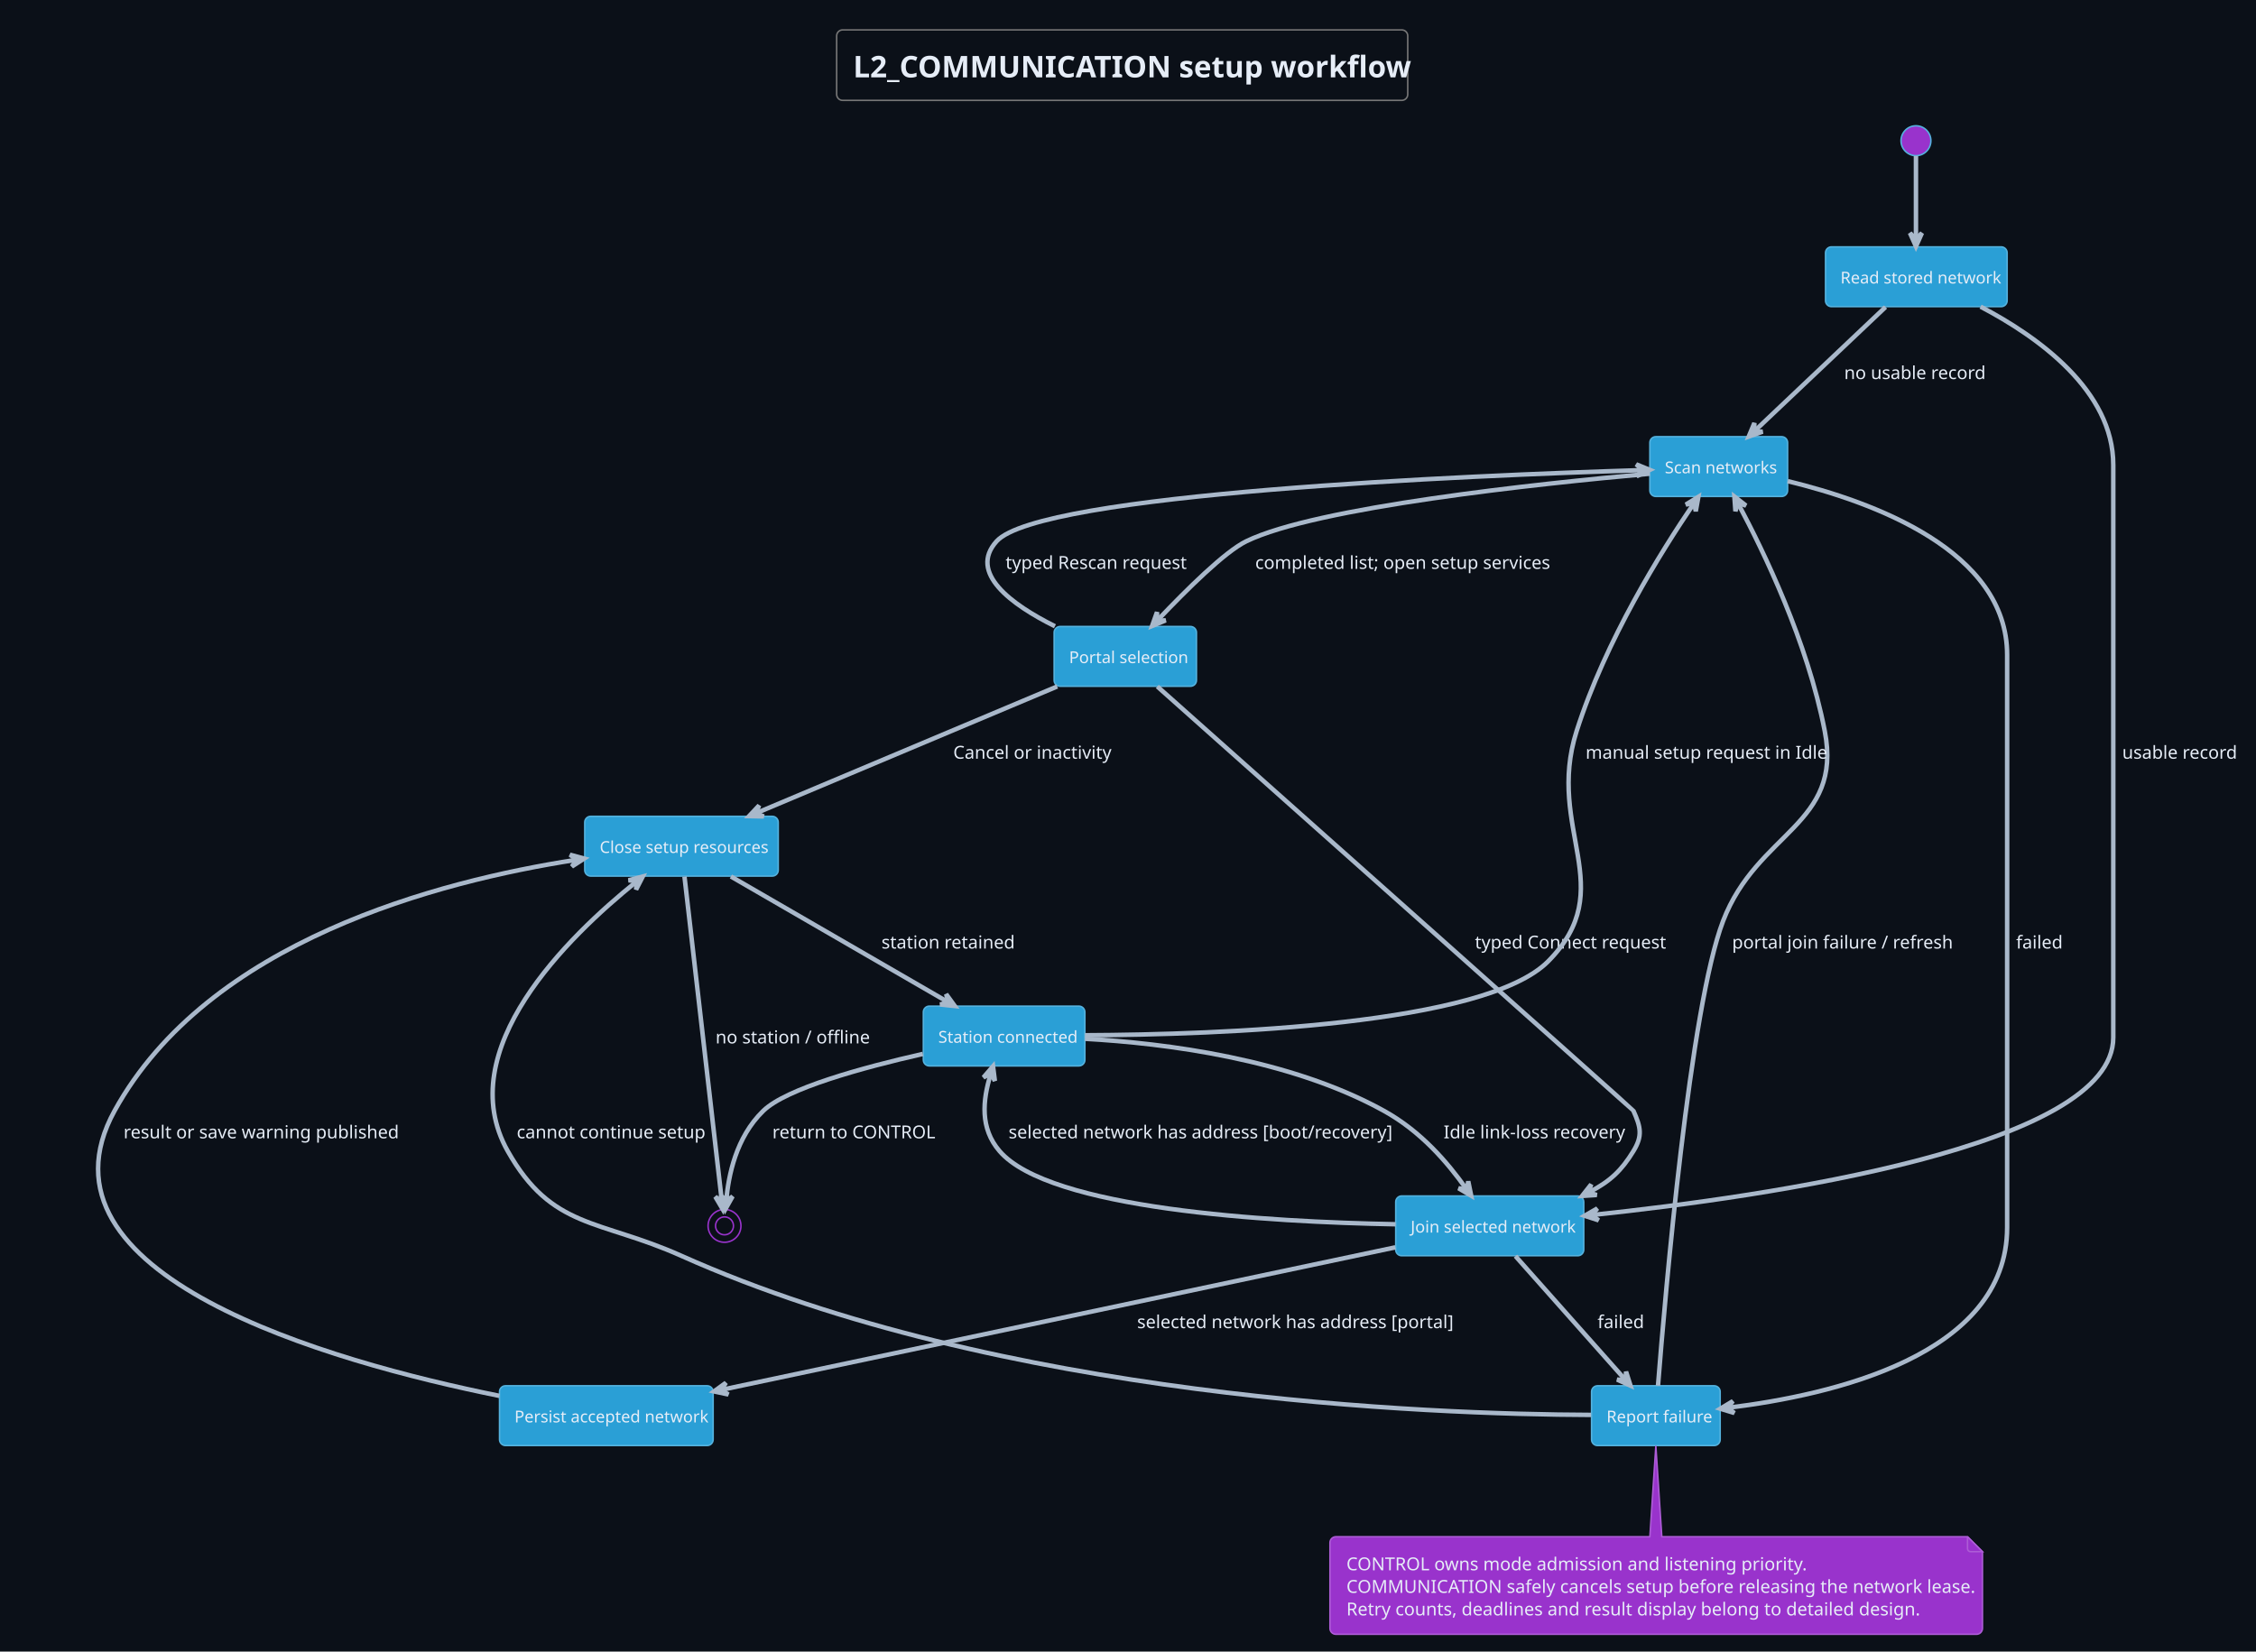
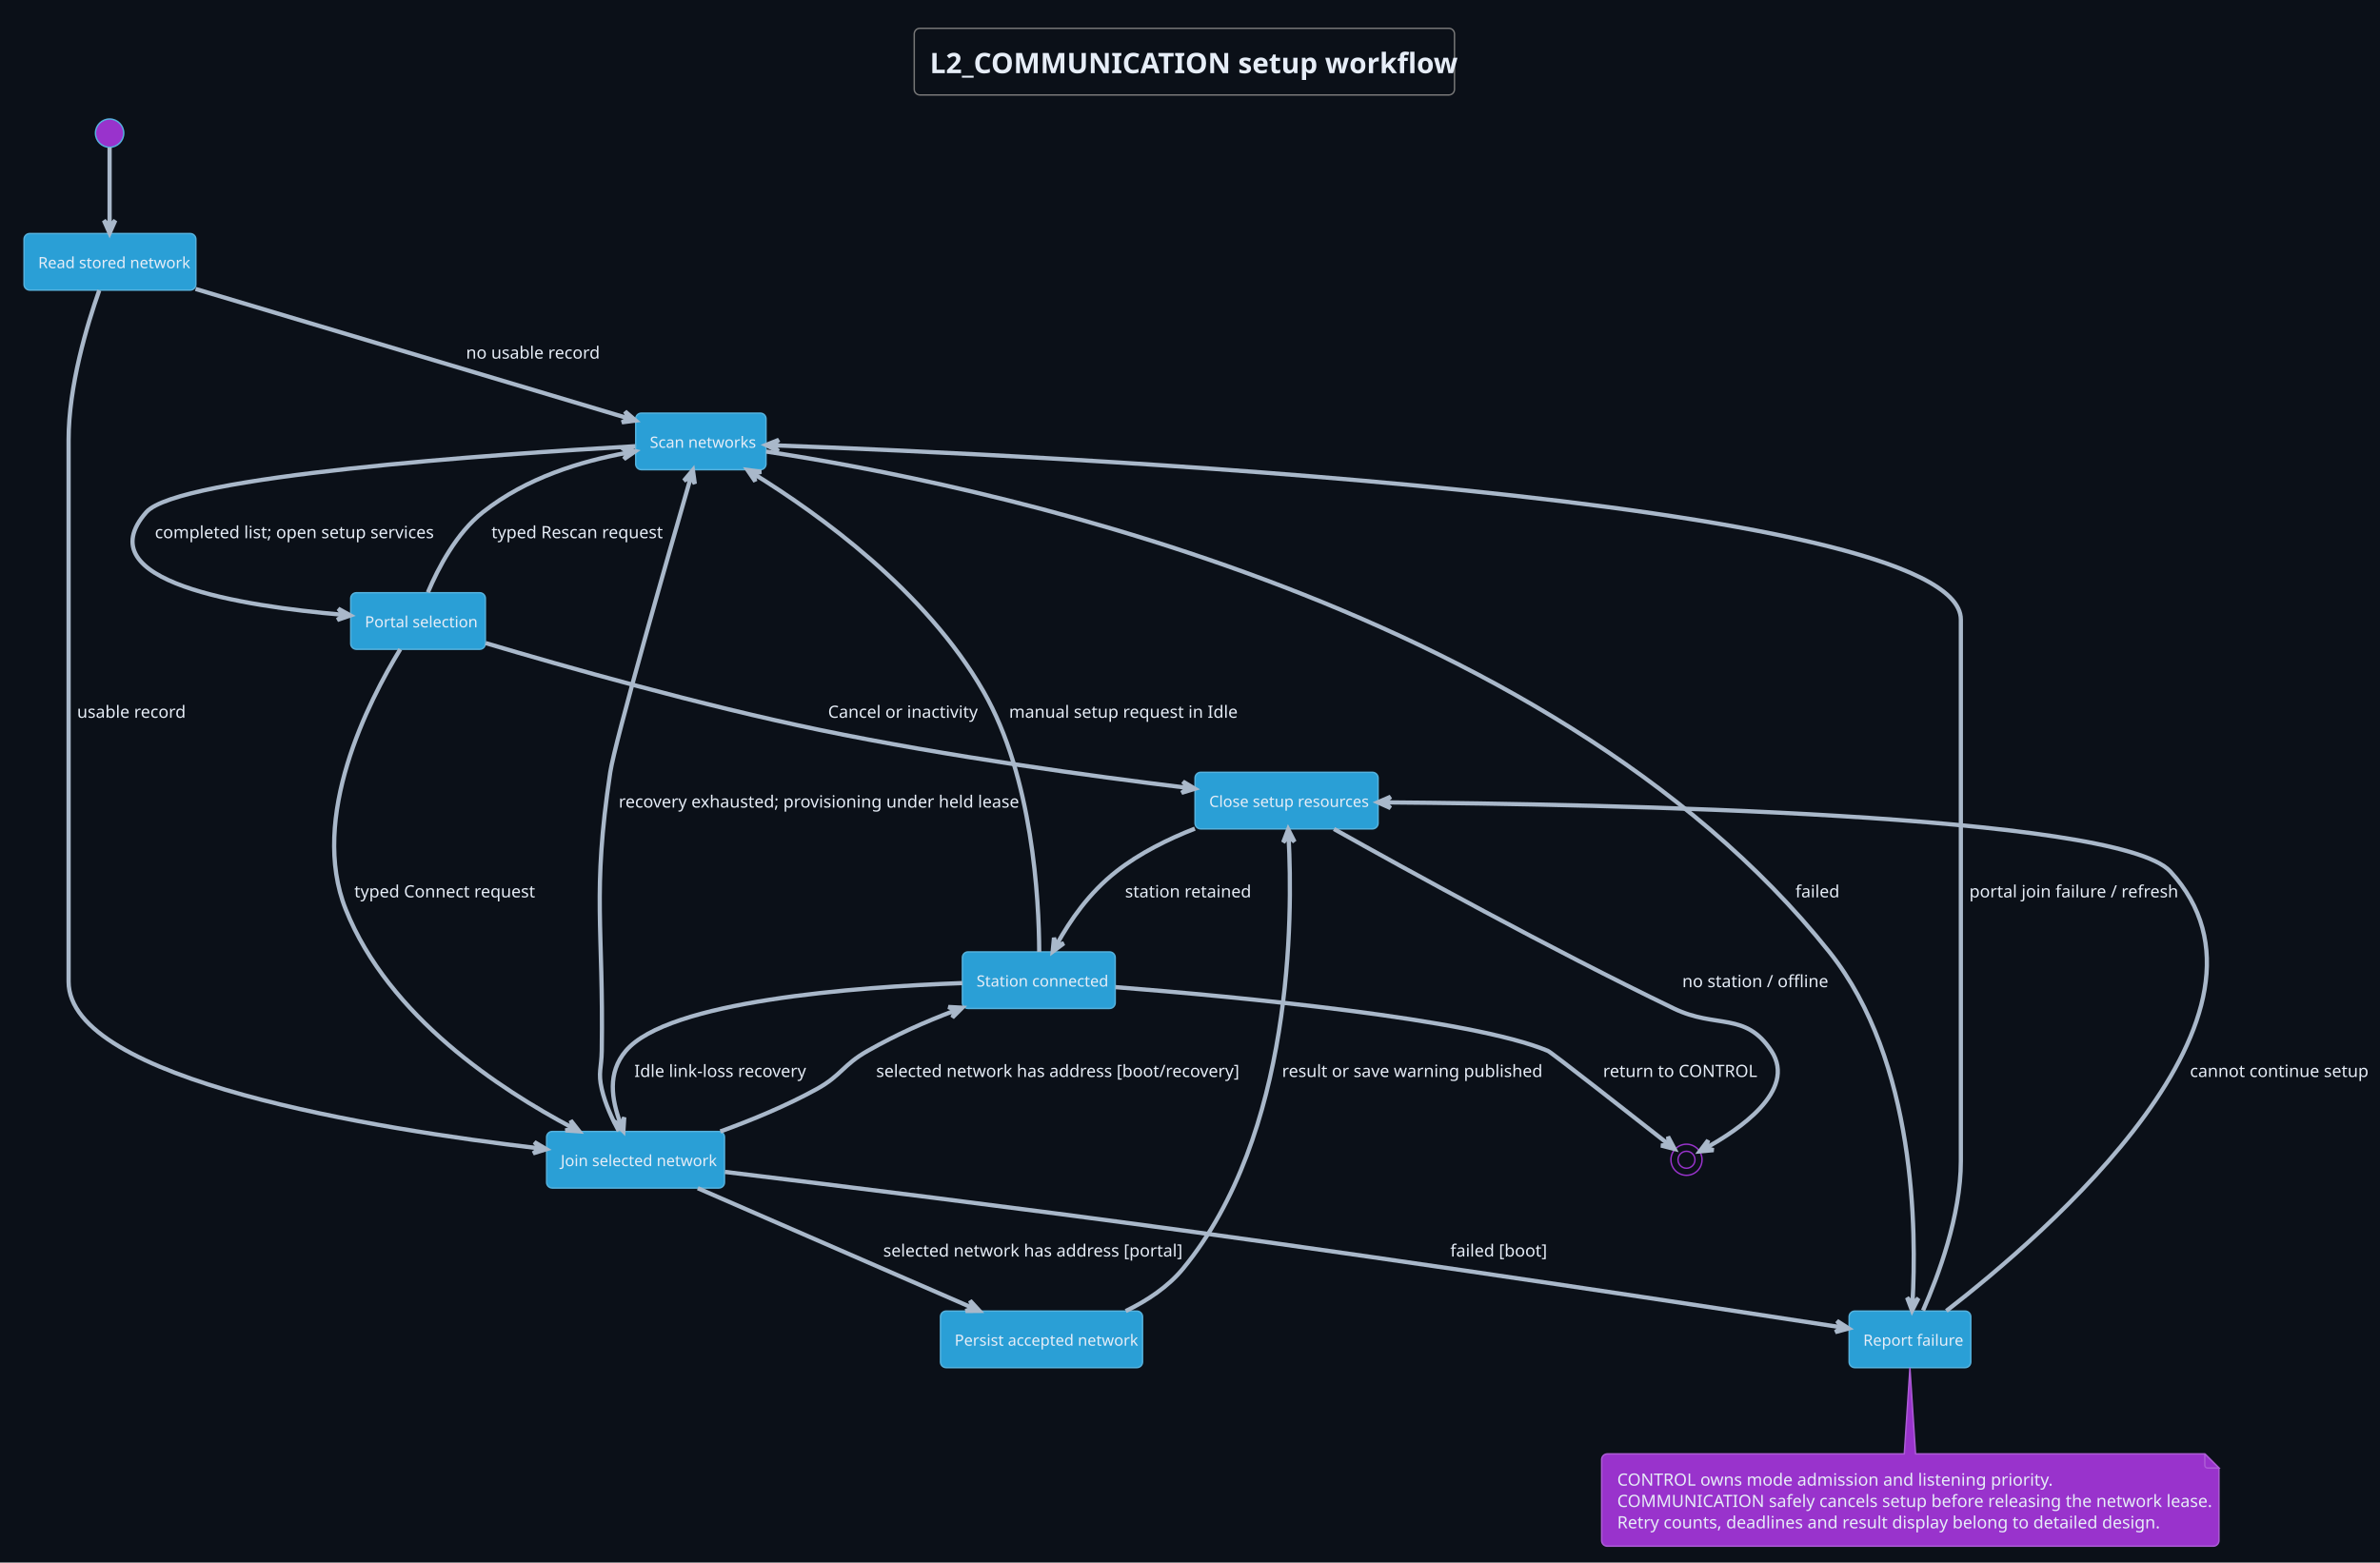
- <svg xmlns="http://www.w3.org/2000/svg" contentStyleType="text/css" data-diagram-type="STATE" height="1151.042px" preserveAspectRatio="none" style="width:1572px;height:1151px;background:#0B1018;" version="1.1" viewBox="0 0 1572 1151" width="1572.917px" zoomAndPan="magnify">
+ <svg xmlns="http://www.w3.org/2000/svg" contentStyleType="text/css" data-diagram-type="STATE" height="1151.042px" preserveAspectRatio="none" style="width:1753px;height:1151px;background:#0B1018;" version="1.1" viewBox="0 0 1753 1151" width="1753.125px" zoomAndPan="magnify">
  <defs />
  <g>
-     <rect fill="#0B1018" height="1151.042" style="stroke:none;stroke-width:1.042;" width="1572.917" x="0" y="0" />
+     <rect fill="#0B1018" height="1151.042" style="stroke:none;stroke-width:1.042;" width="1753.125" x="0" y="0" />
    <g class="title" data-source-line="7">
-       <rect fill="none" height="49.121" rx="4.167" ry="4.167" style="stroke:#777777;stroke-width:1.042;" width="397.927" x="582.994" y="20.833" />
-       <text fill="#E6EDF7" font-family="sans-serif" font-size="20.833" font-weight="bold" lengthAdjust="spacing" textLength="375.01" x="594.453" y="53.919">L2_COMMUNICATION setup workflow</text>
+       <rect fill="none" height="49.121" rx="4.167" ry="4.167" style="stroke:#777777;stroke-width:1.042;" width="397.927" x="673.392" y="20.833" />
+       <text fill="#E6EDF7" font-family="sans-serif" font-size="20.833" font-weight="bold" lengthAdjust="spacing" textLength="375.01" x="684.85" y="53.919">L2_COMMUNICATION setup workflow</text>
    </g>
-     <rect fill="#2A9FD6" height="41.667" rx="4.167" ry="4.167" style="stroke:#55B2DE;stroke-width:1.042;" width="126.56" x="1272.031" y="172.038" />
-     <text fill="#E6EDF7" font-family="sans-serif" font-size="11.458" lengthAdjust="spacing" textLength="105.727" x="1282.448" y="197.56">Read stored network</text>
-     <rect fill="#2A9FD6" height="41.667" rx="4.167" ry="4.167" style="stroke:#55B2DE;stroke-width:1.042;" width="95.984" x="1149.635" y="304.329" />
-     <text fill="#E6EDF7" font-family="sans-serif" font-size="11.458" lengthAdjust="spacing" textLength="75.151" x="1160.052" y="329.851">Scan networks</text>
-     <rect fill="#2A9FD6" height="41.667" rx="4.167" ry="4.167" style="stroke:#55B2DE;stroke-width:1.042;" width="99.173" x="734.531" y="436.621" />
-     <text fill="#E6EDF7" font-family="sans-serif" font-size="11.458" lengthAdjust="spacing" textLength="78.34" x="744.948" y="462.143">Portal selection</text>
-     <rect fill="#2A9FD6" height="41.667" rx="4.167" ry="4.167" style="stroke:#55B2DE;stroke-width:1.042;" width="131.019" x="972.552" y="833.496" />
-     <text fill="#E6EDF7" font-family="sans-serif" font-size="11.458" lengthAdjust="spacing" textLength="110.186" x="982.969" y="859.018">Join selected network</text>
-     <rect fill="#2A9FD6" height="41.667" rx="4.167" ry="4.167" style="stroke:#55B2DE;stroke-width:1.042;" width="148.844" x="348.073" y="965.788" />
-     <text fill="#E6EDF7" font-family="sans-serif" font-size="11.458" lengthAdjust="spacing" textLength="128.011" x="358.49" y="991.31">Persist accepted network</text>
-     <rect fill="#2A9FD6" height="41.667" rx="4.167" ry="4.167" style="stroke:#55B2DE;stroke-width:1.042;" width="134.835" x="407.448" y="568.913" />
-     <text fill="#E6EDF7" font-family="sans-serif" font-size="11.458" lengthAdjust="spacing" textLength="114.001" x="417.865" y="594.435">Close setup resources</text>
-     <rect fill="#2A9FD6" height="41.667" rx="4.167" ry="4.167" style="stroke:#55B2DE;stroke-width:1.042;" width="112.567" x="643.385" y="701.204" />
-     <text fill="#E6EDF7" font-family="sans-serif" font-size="11.458" lengthAdjust="spacing" textLength="91.734" x="653.802" y="726.726">Station connected</text>
-     <rect fill="#2A9FD6" height="41.667" rx="4.167" ry="4.167" style="stroke:#55B2DE;stroke-width:1.042;" width="89.617" x="1109.01" y="965.788" />
-     <text fill="#E6EDF7" font-family="sans-serif" font-size="11.458" lengthAdjust="spacing" textLength="68.784" x="1119.427" y="991.31">Report failure</text>
+     <rect fill="#2A9FD6" height="41.667" rx="4.167" ry="4.167" style="stroke:#55B2DE;stroke-width:1.042;" width="126.56" x="17.708" y="172.038" />
+     <text fill="#E6EDF7" font-family="sans-serif" font-size="11.458" lengthAdjust="spacing" textLength="105.727" x="28.125" y="197.56">Read stored network</text>
+     <rect fill="#2A9FD6" height="41.667" rx="4.167" ry="4.167" style="stroke:#55B2DE;stroke-width:1.042;" width="95.984" x="468.229" y="304.329" />
+     <text fill="#E6EDF7" font-family="sans-serif" font-size="11.458" lengthAdjust="spacing" textLength="75.151" x="478.646" y="329.851">Scan networks</text>
+     <rect fill="#2A9FD6" height="41.667" rx="4.167" ry="4.167" style="stroke:#55B2DE;stroke-width:1.042;" width="99.173" x="258.333" y="436.621" />
+     <text fill="#E6EDF7" font-family="sans-serif" font-size="11.458" lengthAdjust="spacing" textLength="78.34" x="268.75" y="462.143">Portal selection</text>
+     <rect fill="#2A9FD6" height="41.667" rx="4.167" ry="4.167" style="stroke:#55B2DE;stroke-width:1.042;" width="131.019" x="402.604" y="833.496" />
+     <text fill="#E6EDF7" font-family="sans-serif" font-size="11.458" lengthAdjust="spacing" textLength="110.186" x="413.021" y="859.018">Join selected network</text>
+     <rect fill="#2A9FD6" height="41.667" rx="4.167" ry="4.167" style="stroke:#55B2DE;stroke-width:1.042;" width="148.844" x="692.708" y="965.788" />
+     <text fill="#E6EDF7" font-family="sans-serif" font-size="11.458" lengthAdjust="spacing" textLength="128.011" x="703.125" y="991.31">Persist accepted network</text>
+     <rect fill="#2A9FD6" height="41.667" rx="4.167" ry="4.167" style="stroke:#55B2DE;stroke-width:1.042;" width="134.835" x="880.208" y="568.913" />
+     <text fill="#E6EDF7" font-family="sans-serif" font-size="11.458" lengthAdjust="spacing" textLength="114.001" x="890.625" y="594.435">Close setup resources</text>
+     <rect fill="#2A9FD6" height="41.667" rx="4.167" ry="4.167" style="stroke:#55B2DE;stroke-width:1.042;" width="112.567" x="708.854" y="701.204" />
+     <text fill="#E6EDF7" font-family="sans-serif" font-size="11.458" lengthAdjust="spacing" textLength="91.734" x="719.271" y="726.726">Station connected</text>
+     <rect fill="#2A9FD6" height="41.667" rx="4.167" ry="4.167" style="stroke:#55B2DE;stroke-width:1.042;" width="89.617" x="1361.979" y="965.788" />
+     <text fill="#E6EDF7" font-family="sans-serif" font-size="11.458" lengthAdjust="spacing" textLength="68.784" x="1372.396" y="991.31">Report failure</text>
    <g class="start_entity" data-qualified-name=".start." data-source-line="17" id="ent0002">
-       <ellipse cx="1335.052" cy="98.079" fill="#9933CC" rx="10.417" ry="10.417" style="stroke:#55B2DE;stroke-width:1.042;" />
+       <ellipse cx="80.729" cy="98.079" fill="#9933CC" rx="10.417" ry="10.417" style="stroke:#55B2DE;stroke-width:1.042;" />
    </g>
-     <g class="end_entity" data-qualified-name=".end." data-source-line="32" id="ent0018">
-       <ellipse cx="504.844" cy="854.329" fill="none" rx="11.458" ry="11.458" style="stroke:#9933CC;stroke-width:1.042;" />
-       <ellipse cx="504.844" cy="854.329" fill="none" rx="6.25" ry="6.25" style="stroke:#9933CC;stroke-width:1.042;" />
+     <g class="end_entity" data-qualified-name=".end." data-source-line="33" id="ent0019">
+       <ellipse cx="1242.188" cy="854.329" fill="none" rx="11.458" ry="11.458" style="stroke:#9933CC;stroke-width:1.042;" />
+       <ellipse cx="1242.188" cy="854.329" fill="none" rx="6.25" ry="6.25" style="stroke:#9933CC;stroke-width:1.042;" />
    </g>
-     <g class="entity" data-qualified-name="GMN2" data-source-line="37" id="ent0003">
-       <path d="M926.719,1075.163 L926.719,1134.831 A4.167,4.167 0 0 0 930.885,1138.997 L1377.237,1138.997 A4.167,4.167 0 0 0 1381.404,1134.831 L1381.404,1081.413 L1370.987,1070.996 L1157.969,1070.996 L1153.802,1007.631 L1149.635,1070.996 L930.885,1070.996 A4.167,4.167 0 0 0 926.719,1075.163" fill="#9933CC" style="stroke:#AD5CD6;stroke-width:1.042;" />
-       <path d="M1370.987,1070.996 L1370.987,1079.329 A2.083,2.083 0 0 0 1373.071,1081.413 L1381.404,1081.413 L1370.987,1070.996" fill="#9933CC" style="stroke:#AD5CD6;stroke-width:1.042;" />
-       <text fill="#E6EDF7" font-family="sans-serif" font-size="12.5" lengthAdjust="spacing" textLength="306.372" x="938.177" y="1094.389">CONTROL owns mode admission and listening priority.</text>
-       <text fill="#E6EDF7" font-family="sans-serif" font-size="12.5" lengthAdjust="spacing" textLength="422.394" x="938.177" y="1110.111">COMMUNICATION safely cancels setup before releasing the network lease.</text>
-       <text fill="#E6EDF7" font-family="sans-serif" font-size="12.5" lengthAdjust="spacing" textLength="377.325" x="938.177" y="1125.834">Retry counts, deadlines and result display belong to detailed design.</text>
+     <g class="entity" data-qualified-name="GMN2" data-source-line="38" id="ent0003">
+       <path d="M1179.688,1075.163 L1179.688,1134.831 A4.167,4.167 0 0 0 1183.854,1138.997 L1630.206,1138.997 A4.167,4.167 0 0 0 1634.373,1134.831 L1634.373,1081.413 L1623.956,1070.996 L1410.938,1070.996 L1406.771,1007.631 L1402.604,1070.996 L1183.854,1070.996 A4.167,4.167 0 0 0 1179.688,1075.163" fill="#9933CC" style="stroke:#AD5CD6;stroke-width:1.042;" />
+       <path d="M1623.956,1070.996 L1623.956,1079.329 A2.083,2.083 0 0 0 1626.04,1081.413 L1634.373,1081.413 L1623.956,1070.996" fill="#9933CC" style="stroke:#AD5CD6;stroke-width:1.042;" />
+       <text fill="#E6EDF7" font-family="sans-serif" font-size="12.5" lengthAdjust="spacing" textLength="306.372" x="1191.146" y="1094.389">CONTROL owns mode admission and listening priority.</text>
+       <text fill="#E6EDF7" font-family="sans-serif" font-size="12.5" lengthAdjust="spacing" textLength="422.394" x="1191.146" y="1110.111">COMMUNICATION safely cancels setup before releasing the network lease.</text>
+       <text fill="#E6EDF7" font-family="sans-serif" font-size="12.5" lengthAdjust="spacing" textLength="377.325" x="1191.146" y="1125.834">Retry counts, deadlines and result display belong to detailed design.</text>
    </g>
    <g class="link" data-entity-1="ent0002" data-entity-2="ent0002" data-link-type="dependency" data-source-line="17" id="lnk3">
-       <path d="M1335.052,108.694 C1335.052,123.496 1335.052,146.017 1335.052,165.517" fill="none" id="*start*-to-Boot" style="stroke:#A9B8CA;stroke-width:3.125;" />
-       <polygon fill="#A9B8CA" points="1335.052,171.767,1339.219,162.392,1335.052,166.559,1330.885,162.392,1335.052,171.767" style="stroke:#A9B8CA;stroke-width:3.125;" />
+       <path d="M80.729,108.694 C80.729,123.496 80.729,146.017 80.729,165.517" fill="none" id="*start*-to-Boot" style="stroke:#A9B8CA;stroke-width:3.125;" />
+       <polygon fill="#A9B8CA" points="80.729,171.767,84.896,162.392,80.729,166.559,76.562,162.392,80.729,171.767" style="stroke:#A9B8CA;stroke-width:3.125;" />
    </g>
    <g class="link" data-entity-1="ent0002" data-entity-2="ent0005" data-link-type="dependency" data-source-line="18" id="lnk4">
-       <path d="M1380.073,213.715 C1420.177,234.756 1472.552,272.173 1472.552,324.121 C1472.552,324.121 1472.552,324.121 1472.552,723.079 C1472.552,799.048 1231.882,833.818 1110.361,846.662" fill="none" id="Boot-to-Join" style="stroke:#A9B8CA;stroke-width:3.125;" />
-       <polygon fill="#A9B8CA" points="1104.146,847.319,1113.907,850.477,1109.325,846.772,1113.031,842.19,1104.146,847.319" style="stroke:#A9B8CA;stroke-width:3.125;" />
-       <text fill="#E6EDF7" font-family="sans-serif" font-size="12.5" lengthAdjust="spacing" textLength="75.739" x="1478.802" y="528.764">usable record</text>
+       <path d="M73.104,213.881 C64.156,239.152 50.521,284.204 50.521,324.121 C50.521,324.121 50.521,324.121 50.521,723.079 C50.521,795.902 278.668,831.951 396.293,845.826" fill="none" id="Boot-to-Join" style="stroke:#A9B8CA;stroke-width:3.125;" />
+       <polygon fill="#A9B8CA" points="402.5,846.559,393.678,841.322,397.327,845.948,392.701,849.598,402.5,846.559" style="stroke:#A9B8CA;stroke-width:3.125;" />
+       <text fill="#E6EDF7" font-family="sans-serif" font-size="12.5" lengthAdjust="spacing" textLength="75.739" x="56.771" y="528.764">usable record</text>
    </g>
    <g class="link" data-entity-1="ent0002" data-entity-2="ent0003" data-link-type="dependency" data-source-line="19" id="lnk5">
-       <path d="M1313.865,213.975 C1287.958,238.517 1248.892,275.5 1223.069,299.959" fill="none" id="Boot-to-Scan" style="stroke:#A9B8CA;stroke-width:3.125;" />
-       <polygon fill="#A9B8CA" points="1218.531,304.257,1228.203,300.835,1222.313,300.675,1222.473,294.784,1218.531,304.257" style="stroke:#A9B8CA;stroke-width:3.125;" />
-       <text fill="#E6EDF7" font-family="sans-serif" font-size="12.5" lengthAdjust="spacing" textLength="93.115" x="1285.052" y="264.18">no usable record</text>
+       <path d="M144.042,212.85 C232.021,239.152 383.314,284.392 462.221,307.997" fill="none" id="Boot-to-Scan" style="stroke:#A9B8CA;stroke-width:3.125;" />
+       <polygon fill="#A9B8CA" points="468.208,309.788,460.421,303.109,463.219,308.295,458.033,311.093,468.208,309.788" style="stroke:#A9B8CA;stroke-width:3.125;" />
+       <text fill="#E6EDF7" font-family="sans-serif" font-size="12.5" lengthAdjust="spacing" textLength="93.115" x="343.229" y="264.18">no usable record</text>
    </g>
    <g class="link" data-entity-1="ent0003" data-entity-2="ent0004" data-link-type="dependency" data-source-line="20" id="lnk6">
-       <path d="M1149.615,330.132 C1070.635,337.194 917.052,353.517 868.385,377.246 C853.49,384.507 827.05,410.772 807.081,431.741" fill="none" id="Scan-to-Portal" style="stroke:#A9B8CA;stroke-width:3.125;" />
-       <polygon fill="#A9B8CA" points="802.771,436.267,812.253,432.351,806.363,432.495,806.219,426.604,802.771,436.267" style="stroke:#A9B8CA;stroke-width:3.125;" />
-       <text fill="#E6EDF7" font-family="sans-serif" font-size="12.5" lengthAdjust="spacing" textLength="194.543" x="874.635" y="396.472">completed list; open setup services</text>
+       <path d="M467.927,328.704 C365.031,334.538 131.333,350.6 107.812,377.246 C62.396,428.684 178.992,446.533 251.94,452.814" fill="none" id="Scan-to-Portal" style="stroke:#A9B8CA;stroke-width:3.125;" />
+       <polygon fill="#A9B8CA" points="258.167,453.35,249.184,448.395,252.977,452.903,248.469,456.697,258.167,453.35" style="stroke:#A9B8CA;stroke-width:3.125;" />
+       <text fill="#E6EDF7" font-family="sans-serif" font-size="12.5" lengthAdjust="spacing" textLength="194.543" x="114.062" y="396.472">completed list; open setup services</text>
    </g>
    <g class="link" data-entity-1="ent0004" data-entity-2="ent0003" data-link-type="dependency" data-source-line="22" id="lnk8">
-       <path d="M735.104,436.465 C704.604,421.236 674.594,399.194 694.427,377.246 C724.635,343.819 1023.576,331.376 1143.388,327.678" fill="none" id="Portal-to-Scan" style="stroke:#A9B8CA;stroke-width:3.125;" />
-       <polygon fill="#A9B8CA" points="1149.635,327.486,1140.136,323.61,1144.43,327.646,1140.393,331.94,1149.635,327.486" style="stroke:#A9B8CA;stroke-width:3.125;" />
-       <text fill="#E6EDF7" font-family="sans-serif" font-size="12.5" lengthAdjust="spacing" textLength="121.6" x="700.677" y="396.472">typed Rescan request</text>
+       <path d="M315.167,436.361 C322.729,418.423 336.167,392.652 355.729,377.246 C388.208,351.652 427.659,339.907 461.93,333.49" fill="none" id="Portal-to-Scan" style="stroke:#A9B8CA;stroke-width:3.125;" />
+       <polygon fill="#A9B8CA" points="468.073,332.34,458.091,329.97,462.954,333.298,459.625,338.161,468.073,332.34" style="stroke:#A9B8CA;stroke-width:3.125;" />
+       <text fill="#E6EDF7" font-family="sans-serif" font-size="12.5" lengthAdjust="spacing" textLength="121.6" x="361.979" y="396.472">typed Rescan request</text>
    </g>
    <g class="link" data-entity-1="ent0004" data-entity-2="ent0005" data-link-type="dependency" data-source-line="21" id="lnk7">
-       <path d="M806.417,478.434 C884.198,547.663 1137.885,773.486 1138.177,774.121 C1143.292,785.527 1144.708,791.59 1138.177,802.246 C1129.833,815.881 1122.101,823.101 1107.924,830.58" fill="none" id="Portal-to-Join" style="stroke:#A9B8CA;stroke-width:3.125;" />
-       <polygon fill="#A9B8CA" points="1102.396,833.496,1112.632,832.807,1107.002,831.066,1108.744,825.436,1102.396,833.496" style="stroke:#A9B8CA;stroke-width:3.125;" />
-       <text fill="#E6EDF7" font-family="sans-serif" font-size="12.5" lengthAdjust="spacing" textLength="125.775" x="1027.76" y="661.056">typed Connect request</text>
+       <path d="M294.812,478.288 C271.521,516.381 227.552,602.131 254.688,669.954 C286.365,749.121 368.551,802.61 421.186,830.516" fill="none" id="Portal-to-Join" style="stroke:#A9B8CA;stroke-width:3.125;" />
+       <polygon fill="#A9B8CA" points="426.708,833.444,420.377,825.371,422.107,831.004,416.474,832.734,426.708,833.444" style="stroke:#A9B8CA;stroke-width:3.125;" />
+       <text fill="#E6EDF7" font-family="sans-serif" font-size="12.5" lengthAdjust="spacing" textLength="125.775" x="260.938" y="661.056">typed Connect request</text>
    </g>
    <g class="link" data-entity-1="ent0004" data-entity-2="ent0007" data-link-type="dependency" data-source-line="23" id="lnk9">
-       <path d="M736.688,478.413 C678.458,502.923 585.938,541.864 527.709,566.364" fill="none" id="Portal-to-Close" style="stroke:#A9B8CA;stroke-width:3.125;" />
-       <polygon fill="#A9B8CA" points="521.948,568.788,532.205,568.992,526.749,566.768,528.973,561.311,521.948,568.788" style="stroke:#A9B8CA;stroke-width:3.125;" />
-       <text fill="#E6EDF7" font-family="sans-serif" font-size="12.5" lengthAdjust="spacing" textLength="104.901" x="664.219" y="528.764">Cancel or inactivity</text>
+       <path d="M357.646,473.704 C416.115,491.1 516.188,519.527 603.646,537.663 C698.906,557.413 804.337,571.782 873.931,580.261" fill="none" id="Portal-to-Close" style="stroke:#A9B8CA;stroke-width:3.125;" />
+       <polygon fill="#A9B8CA" points="880.135,581.017,871.333,575.747,874.965,580.387,870.325,584.019,880.135,581.017" style="stroke:#A9B8CA;stroke-width:3.125;" />
+       <text fill="#E6EDF7" font-family="sans-serif" font-size="12.5" lengthAdjust="spacing" textLength="104.901" x="609.896" y="528.764">Cancel or inactivity</text>
    </g>
    <g class="link" data-entity-1="ent0005" data-entity-2="ent0006" data-link-type="dependency" data-source-line="24" id="lnk10">
-       <path d="M972.292,869.309 C856.906,893.715 625.104,942.734 503.615,968.432" fill="none" id="Join-to-Save" style="stroke:#A9B8CA;stroke-width:3.125;" />
-       <polygon fill="#A9B8CA" points="497.5,969.725,507.534,971.862,502.596,968.647,505.81,963.709,497.5,969.725" style="stroke:#A9B8CA;stroke-width:3.125;" />
-       <text fill="#E6EDF7" font-family="sans-serif" font-size="12.5" lengthAdjust="spacing" textLength="207.056" x="792.344" y="925.639">selected network has address [portal]</text>
+       <path d="M513.958,875.288 C570.229,899.798 659.468,938.667 715.728,963.167" fill="none" id="Join-to-Save" style="stroke:#A9B8CA;stroke-width:3.125;" />
+       <polygon fill="#A9B8CA" points="721.458,965.663,714.527,958.1,716.683,963.583,711.199,965.74,721.458,965.663" style="stroke:#A9B8CA;stroke-width:3.125;" />
+       <text fill="#E6EDF7" font-family="sans-serif" font-size="12.5" lengthAdjust="spacing" textLength="207.056" x="650.521" y="925.639">selected network has address [portal]</text>
    </g>
    <g class="link" data-entity-1="ent0005" data-entity-2="ent0008" data-link-type="dependency" data-source-line="25" id="lnk11">
-       <path d="M972.427,853.225 C883.354,851.59 731.406,842.736 696.51,802.246 C682.677,786.204 684.821,766.793 690.154,749.105" fill="none" id="Join-to-Connected" style="stroke:#A9B8CA;stroke-width:3.125;" />
-       <polygon fill="#A9B8CA" points="691.958,743.121,685.263,750.894,690.455,748.108,693.241,753.3,691.958,743.121" style="stroke:#A9B8CA;stroke-width:3.125;" />
-       <text fill="#E6EDF7" font-family="sans-serif" font-size="12.5" lengthAdjust="spacing" textLength="251.52" x="702.76" y="793.347">selected network has address [boot/recovery]</text>
+       <path d="M530.562,833.486 C553.521,825.152 579.323,814.527 601.562,802.246 C619.802,792.173 620.927,784.371 639.062,774.121 C660.958,761.756 680.61,753.083 702.913,744.552" fill="none" id="Join-to-Connected" style="stroke:#A9B8CA;stroke-width:3.125;" />
+       <polygon fill="#A9B8CA" points="708.75,742.319,698.505,741.777,703.885,744.18,701.482,749.56,708.75,742.319" style="stroke:#A9B8CA;stroke-width:3.125;" />
+       <text fill="#E6EDF7" font-family="sans-serif" font-size="12.5" lengthAdjust="spacing" textLength="251.52" x="645.312" y="793.347">selected network has address [boot/recovery]</text>
    </g>
-     <g class="link" data-entity-1="ent0008" data-entity-2="ent0005" data-link-type="dependency" data-source-line="33" id="lnk20">
-       <path d="M755.979,723.965 C812.01,727.059 898.812,737.965 964.219,774.121 C990.062,788.402 1008.391,809.856 1021.516,828.252" fill="none" id="Connected-to-Join" style="stroke:#A9B8CA;stroke-width:3.125;" />
-       <polygon fill="#A9B8CA" points="1025.146,833.34,1023.093,823.288,1022.121,829.1,1016.309,828.128,1025.146,833.34" style="stroke:#A9B8CA;stroke-width:3.125;" />
-       <text fill="#E6EDF7" font-family="sans-serif" font-size="12.5" lengthAdjust="spacing" textLength="120.178" x="1005.885" y="793.347">Idle link-loss recovery</text>
+     <g class="link" data-entity-1="ent0008" data-entity-2="ent0005" data-link-type="dependency" data-source-line="34" id="lnk21">
+       <path d="M708.833,724.173 C629.792,727.048 492.062,737.329 460.938,774.121 C447.208,790.35 450.473,809.841 456.973,827.466" fill="none" id="Connected-to-Join" style="stroke:#A9B8CA;stroke-width:3.125;" />
+       <polygon fill="#A9B8CA" points="459.135,833.329,459.801,823.092,457.333,828.443,451.982,825.975,459.135,833.329" style="stroke:#A9B8CA;stroke-width:3.125;" />
+       <text fill="#E6EDF7" font-family="sans-serif" font-size="12.5" lengthAdjust="spacing" textLength="120.178" x="467.188" y="793.347">Idle link-loss recovery</text>
    </g>
-     <g class="link" data-entity-1="ent0005" data-entity-2="ent0009" data-link-type="dependency" data-source-line="26" id="lnk12">
-       <path d="M1055.99,875.434 C1077.781,899.975 1110.299,936.582 1132.007,961.04" fill="none" id="Join-to-Failure" style="stroke:#A9B8CA;stroke-width:3.125;" />
-       <polygon fill="#A9B8CA" points="1136.156,965.715,1133.049,955.937,1132.699,961.819,1126.817,961.469,1136.156,965.715" style="stroke:#A9B8CA;stroke-width:3.125;" />
-       <text fill="#E6EDF7" font-family="sans-serif" font-size="12.5" lengthAdjust="spacing" textLength="29.883" x="1113.177" y="925.639">failed</text>
+     <g class="link" data-entity-1="ent0005" data-entity-2="ent0003" data-link-type="dependency" data-source-line="26" id="lnk12">
+       <path d="M455.771,833.225 C450.823,824.131 445.729,813.017 443.229,802.246 C440.406,790.069 443.042,786.621 443.229,774.121 C444.615,682.881 435.906,659.142 449.479,568.913 C452.854,546.444 493.027,406.261 508.621,352.24" fill="none" id="Join-to-Scan" style="stroke:#A9B8CA;stroke-width:3.125;" />
+       <polygon fill="#A9B8CA" points="510.354,346.236,503.751,354.087,508.91,351.24,511.757,356.399,510.354,346.236" style="stroke:#A9B8CA;stroke-width:3.125;" />
+       <text fill="#E6EDF7" font-family="sans-serif" font-size="12.5" lengthAdjust="spacing" textLength="278.644" x="455.729" y="594.91">recovery exhausted; provisioning under held lease</text>
    </g>
-     <g class="link" data-entity-1="ent0003" data-entity-2="ent0009" data-link-type="dependency" data-source-line="27" id="lnk13">
-       <path d="M1245.708,335.329 C1305.177,349.715 1398.594,383.85 1398.594,456.413 C1398.594,456.413 1398.594,456.413 1398.594,855.371 C1398.594,944.902 1275.568,972.305 1204.901,981.013" fill="none" id="Scan-to-Failure" style="stroke:#A9B8CA;stroke-width:3.125;" />
-       <polygon fill="#A9B8CA" points="1198.698,981.777,1208.512,984.766,1203.867,981.14,1207.493,976.495,1198.698,981.777" style="stroke:#A9B8CA;stroke-width:3.125;" />
-       <text fill="#E6EDF7" font-family="sans-serif" font-size="12.5" lengthAdjust="spacing" textLength="29.883" x="1404.844" y="661.056">failed</text>
+     <g class="link" data-entity-1="ent0005" data-entity-2="ent0009" data-link-type="dependency" data-source-line="27" id="lnk13">
+       <path d="M533.917,863.267 C613.76,872.954 752.542,890.111 871.354,906.413 C1053.354,931.381 1263.448,963.428 1355.511,977.636" fill="none" id="Join-to-Failure" style="stroke:#A9B8CA;stroke-width:3.125;" />
+       <polygon fill="#A9B8CA" points="1361.688,978.59,1353.058,973.042,1356.54,977.795,1351.787,981.278,1361.688,978.59" style="stroke:#A9B8CA;stroke-width:3.125;" />
+       <text fill="#E6EDF7" font-family="sans-serif" font-size="12.5" lengthAdjust="spacing" textLength="64.63" x="1068.229" y="925.639">failed [boot]</text>
    </g>
-     <g class="link" data-entity-1="ent0009" data-entity-2="ent0003" data-link-type="dependency" data-source-line="29" id="lnk15">
-       <path d="M1155.312,965.715 C1160.344,901.777 1177.594,701.996 1200.677,641.829 C1224.562,579.559 1284.219,575.006 1271.51,509.538 C1259.375,447.038 1228.937,384.367 1211.468,351.555" fill="none" id="Failure-to-Scan" style="stroke:#A9B8CA;stroke-width:3.125;" />
-       <polygon fill="#A9B8CA" points="1208.531,346.038,1209.259,356.271,1210.979,350.635,1216.615,352.355,1208.531,346.038" style="stroke:#A9B8CA;stroke-width:3.125;" />
-       <text fill="#E6EDF7" font-family="sans-serif" font-size="12.5" lengthAdjust="spacing" textLength="141.04" x="1206.927" y="661.056">portal join failure / refresh</text>
+     <g class="link" data-entity-1="ent0003" data-entity-2="ent0009" data-link-type="dependency" data-source-line="28" id="lnk14">
+       <path d="M564.344,332.611 C708.448,354.434 1138.844,439.736 1347.396,701.204 C1411.708,781.84 1411.506,908.87 1408.683,959.235" fill="none" id="Scan-to-Failure" style="stroke:#A9B8CA;stroke-width:3.125;" />
+       <polygon fill="#A9B8CA" points="1408.333,965.475,1413.018,956.348,1408.625,960.275,1404.698,955.882,1408.333,965.475" style="stroke:#A9B8CA;stroke-width:3.125;" />
+       <text fill="#E6EDF7" font-family="sans-serif" font-size="12.5" lengthAdjust="spacing" textLength="29.883" x="1322.396" y="661.056">failed</text>
    </g>
-     <g class="link" data-entity-1="ent0006" data-entity-2="ent0007" data-link-type="dependency" data-source-line="28" id="lnk14">
-       <path d="M348.01,972.829 C229.26,948.84 16.667,888.777 79.844,774.121 C145.219,655.486 306.418,614.064 400.908,599.314" fill="none" id="Save-to-Close" style="stroke:#A9B8CA;stroke-width:3.125;" />
-       <polygon fill="#A9B8CA" points="407.083,598.35,397.178,595.679,401.937,599.154,398.463,603.913,407.083,598.35" style="stroke:#A9B8CA;stroke-width:3.125;" />
-       <text fill="#E6EDF7" font-family="sans-serif" font-size="12.5" lengthAdjust="spacing" textLength="179.266" x="86.094" y="793.347">result or save warning published</text>
+     <g class="link" data-entity-1="ent0009" data-entity-2="ent0003" data-link-type="dependency" data-source-line="30" id="lnk16">
+       <path d="M1416.427,965.35 C1427.542,940.184 1444.271,895.6 1444.271,855.371 C1444.271,456.413 1444.271,456.413 1444.271,456.413 C1444.271,366.621 760.391,335.092 570.34,328.05" fill="none" id="Failure-to-Scan" style="stroke:#A9B8CA;stroke-width:3.125;" />
+       <polygon fill="#A9B8CA" points="564.094,327.819,573.308,332.33,569.298,328.012,573.617,324.002,564.094,327.819" style="stroke:#A9B8CA;stroke-width:3.125;" />
+       <text fill="#E6EDF7" font-family="sans-serif" font-size="12.5" lengthAdjust="spacing" textLength="141.04" x="1450.521" y="661.056">portal join failure / refresh</text>
    </g>
-     <g class="link" data-entity-1="ent0009" data-entity-2="ent0007" data-link-type="dependency" data-source-line="30" id="lnk16">
-       <path d="M1108.646,986.09 C996.271,985.725 697.062,974.736 474.635,875.163 C417.385,849.538 384.635,856.871 353.802,802.246 C314,731.736 396.488,652.315 443.041,614.783" fill="none" id="Failure-to-Close" style="stroke:#A9B8CA;stroke-width:3.125;" />
-       <polygon fill="#A9B8CA" points="447.906,610.861,437.993,613.501,443.852,614.13,443.223,619.989,447.906,610.861" style="stroke:#A9B8CA;stroke-width:3.125;" />
-       <text fill="#E6EDF7" font-family="sans-serif" font-size="12.5" lengthAdjust="spacing" textLength="122.314" x="360.052" y="793.347">cannot continue setup</text>
+     <g class="link" data-entity-1="ent0006" data-entity-2="ent0007" data-link-type="dependency" data-source-line="29" id="lnk15">
+       <path d="M829.156,965.777 C844.802,958.184 860.292,947.986 871.354,934.538 C952.698,835.652 952.159,674.644 949.159,617.144" fill="none" id="Save-to-Close" style="stroke:#A9B8CA;stroke-width:3.125;" />
+       <polygon fill="#A9B8CA" points="948.833,610.902,945.161,620.482,949.105,616.104,953.483,620.048,948.833,610.902" style="stroke:#A9B8CA;stroke-width:3.125;" />
+       <text fill="#E6EDF7" font-family="sans-serif" font-size="12.5" lengthAdjust="spacing" textLength="179.266" x="944.271" y="793.347">result or save warning published</text>
    </g>
-     <g class="link" data-entity-1="ent0007" data-entity-2="ent0008" data-link-type="dependency" data-source-line="31" id="lnk17">
-       <path d="M509.302,610.85 C551.698,635.392 617.632,673.543 659.893,698.001" fill="none" id="Close-to-Connected" style="stroke:#A9B8CA;stroke-width:3.125;" />
-       <polygon fill="#A9B8CA" points="665.302,701.131,659.275,692.829,660.794,698.523,655.101,700.042,665.302,701.131" style="stroke:#A9B8CA;stroke-width:3.125;" />
-       <text fill="#E6EDF7" font-family="sans-serif" font-size="12.5" lengthAdjust="spacing" textLength="85.474" x="614.219" y="661.056">station retained</text>
+     <g class="link" data-entity-1="ent0009" data-entity-2="ent0007" data-link-type="dependency" data-source-line="31" id="lnk17">
+       <path d="M1433.583,965.673 C1506.292,909.444 1695.396,746.684 1598.438,641.829 C1559.396,599.611 1179.614,592.294 1021.073,591.065" fill="none" id="Failure-to-Close" style="stroke:#A9B8CA;stroke-width:3.125;" />
+       <polygon fill="#A9B8CA" points="1014.823,591.017,1024.165,595.256,1020.031,591.057,1024.23,586.923,1014.823,591.017" style="stroke:#A9B8CA;stroke-width:3.125;" />
+       <text fill="#E6EDF7" font-family="sans-serif" font-size="12.5" lengthAdjust="spacing" textLength="122.314" x="1613.021" y="793.347">cannot continue setup</text>
    </g>
-     <g class="link" data-entity-1="ent0007" data-entity-2="ent0018" data-link-type="dependency" data-source-line="32" id="lnk19">
-       <path d="M476.958,610.954 C483.01,663.538 498.4,797.287 502.931,836.652" fill="none" id="Close-to-*end*" style="stroke:#A9B8CA;stroke-width:3.125;" />
-       <polygon fill="#A9B8CA" points="503.646,842.861,506.713,833.071,503.05,837.687,498.434,834.024,503.646,842.861" style="stroke:#A9B8CA;stroke-width:3.125;" />
-       <text fill="#E6EDF7" font-family="sans-serif" font-size="12.5" lengthAdjust="spacing" textLength="97.98" x="498.594" y="727.201">no station / offline</text>
+     <g class="link" data-entity-1="ent0007" data-entity-2="ent0008" data-link-type="dependency" data-source-line="32" id="lnk18">
+       <path d="M880.104,610.381 C860.271,618.163 839.354,628.506 822.396,641.829 C801.854,657.975 788.357,677.893 778.42,695.549" fill="none" id="Close-to-Connected" style="stroke:#A9B8CA;stroke-width:3.125;" />
+       <polygon fill="#A9B8CA" points="775.354,700.996,783.583,694.87,777.909,696.457,776.321,690.783,775.354,700.996" style="stroke:#A9B8CA;stroke-width:3.125;" />
+       <text fill="#E6EDF7" font-family="sans-serif" font-size="12.5" lengthAdjust="spacing" textLength="85.474" x="828.646" y="661.056">station retained</text>
    </g>
-     <g class="link" data-entity-1="ent0008" data-entity-2="ent0003" data-link-type="dependency" data-source-line="34" id="lnk21">
-       <path d="M756.01,721.506 C850.5,721.079 1034.833,714.402 1078.802,669.954 C1129.312,618.881 1076.76,577.975 1098.594,509.538 C1118.875,445.965 1157.81,383.967 1179.935,351.415" fill="none" id="Connected-to-Scan" style="stroke:#A9B8CA;stroke-width:3.125;" />
-       <polygon fill="#A9B8CA" points="1183.448,346.246,1174.732,351.658,1180.52,350.554,1181.624,356.342,1183.448,346.246" style="stroke:#A9B8CA;stroke-width:3.125;" />
-       <text fill="#E6EDF7" font-family="sans-serif" font-size="12.5" lengthAdjust="spacing" textLength="157.043" x="1104.844" y="528.764">manual setup request in Idle</text>
+     <g class="link" data-entity-1="ent0007" data-entity-2="ent0019" data-link-type="dependency" data-source-line="33" id="lnk20">
+       <path d="M982.531,610.673 C1035.938,640.631 1141.042,698.559 1232.812,742.871 C1264.177,758.017 1285.583,744.986 1304.688,774.121 C1324.083,803.704 1279.418,832.851 1257.408,845.111" fill="none" id="Close-to-*end*" style="stroke:#A9B8CA;stroke-width:3.125;" />
+       <polygon fill="#A9B8CA" points="1251.948,848.152,1262.166,847.23,1256.498,845.618,1258.11,839.95,1251.948,848.152" style="stroke:#A9B8CA;stroke-width:3.125;" />
+       <text fill="#E6EDF7" font-family="sans-serif" font-size="12.5" lengthAdjust="spacing" textLength="97.98" x="1239.062" y="727.201">no station / offline</text>
    </g>
-     <g class="link" data-entity-1="ent0008" data-entity-2="ent0018" data-link-type="dependency" data-source-line="35" id="lnk22">
-       <path d="M643.062,734.506 C600.917,744.059 548.01,758.579 531.927,774.121 C512.604,792.798 507.646,819.596 506.063,836.482" fill="none" id="Connected-to-*end*" style="stroke:#A9B8CA;stroke-width:3.125;" />
-       <polygon fill="#A9B8CA" points="505.479,842.704,510.503,833.759,505.965,837.519,502.206,832.981,505.479,842.704" style="stroke:#A9B8CA;stroke-width:3.125;" />
-       <text fill="#E6EDF7" font-family="sans-serif" font-size="12.5" lengthAdjust="spacing" textLength="111.139" x="538.177" y="793.347">return to CONTROL</text>
+     <g class="link" data-entity-1="ent0008" data-entity-2="ent0003" data-link-type="dependency" data-source-line="35" id="lnk22">
+       <path d="M765.448,701.173 C765.271,661.923 760.573,572.652 724.479,509.538 C681.906,435.09 603.122,378.836 555.83,349.461" fill="none" id="Connected-to-Scan" style="stroke:#A9B8CA;stroke-width:3.125;" />
+       <polygon fill="#A9B8CA" points="550.521,346.163,556.286,354.649,554.945,348.911,560.683,347.57,550.521,346.163" style="stroke:#A9B8CA;stroke-width:3.125;" />
+       <text fill="#E6EDF7" font-family="sans-serif" font-size="12.5" lengthAdjust="spacing" textLength="157.043" x="743.229" y="528.764">manual setup request in Idle</text>
+     </g>
+     <g class="link" data-entity-1="ent0008" data-entity-2="ent0019" data-link-type="dependency" data-source-line="36" id="lnk23">
+       <path d="M821.615,727.163 C911.792,734.288 1083.833,750.496 1140.104,774.121 C1142.802,775.256 1204.221,823.447 1228.492,842.52" fill="none" id="Connected-to-*end*" style="stroke:#A9B8CA;stroke-width:3.125;" />
+       <polygon fill="#A9B8CA" points="1233.406,846.381,1228.61,837.313,1229.311,843.163,1223.46,843.865,1233.406,846.381" style="stroke:#A9B8CA;stroke-width:3.125;" />
+       <text fill="#E6EDF7" font-family="sans-serif" font-size="12.5" lengthAdjust="spacing" textLength="111.139" x="1180.729" y="793.347">return to CONTROL</text>
    </g>
  </g>
</svg>
